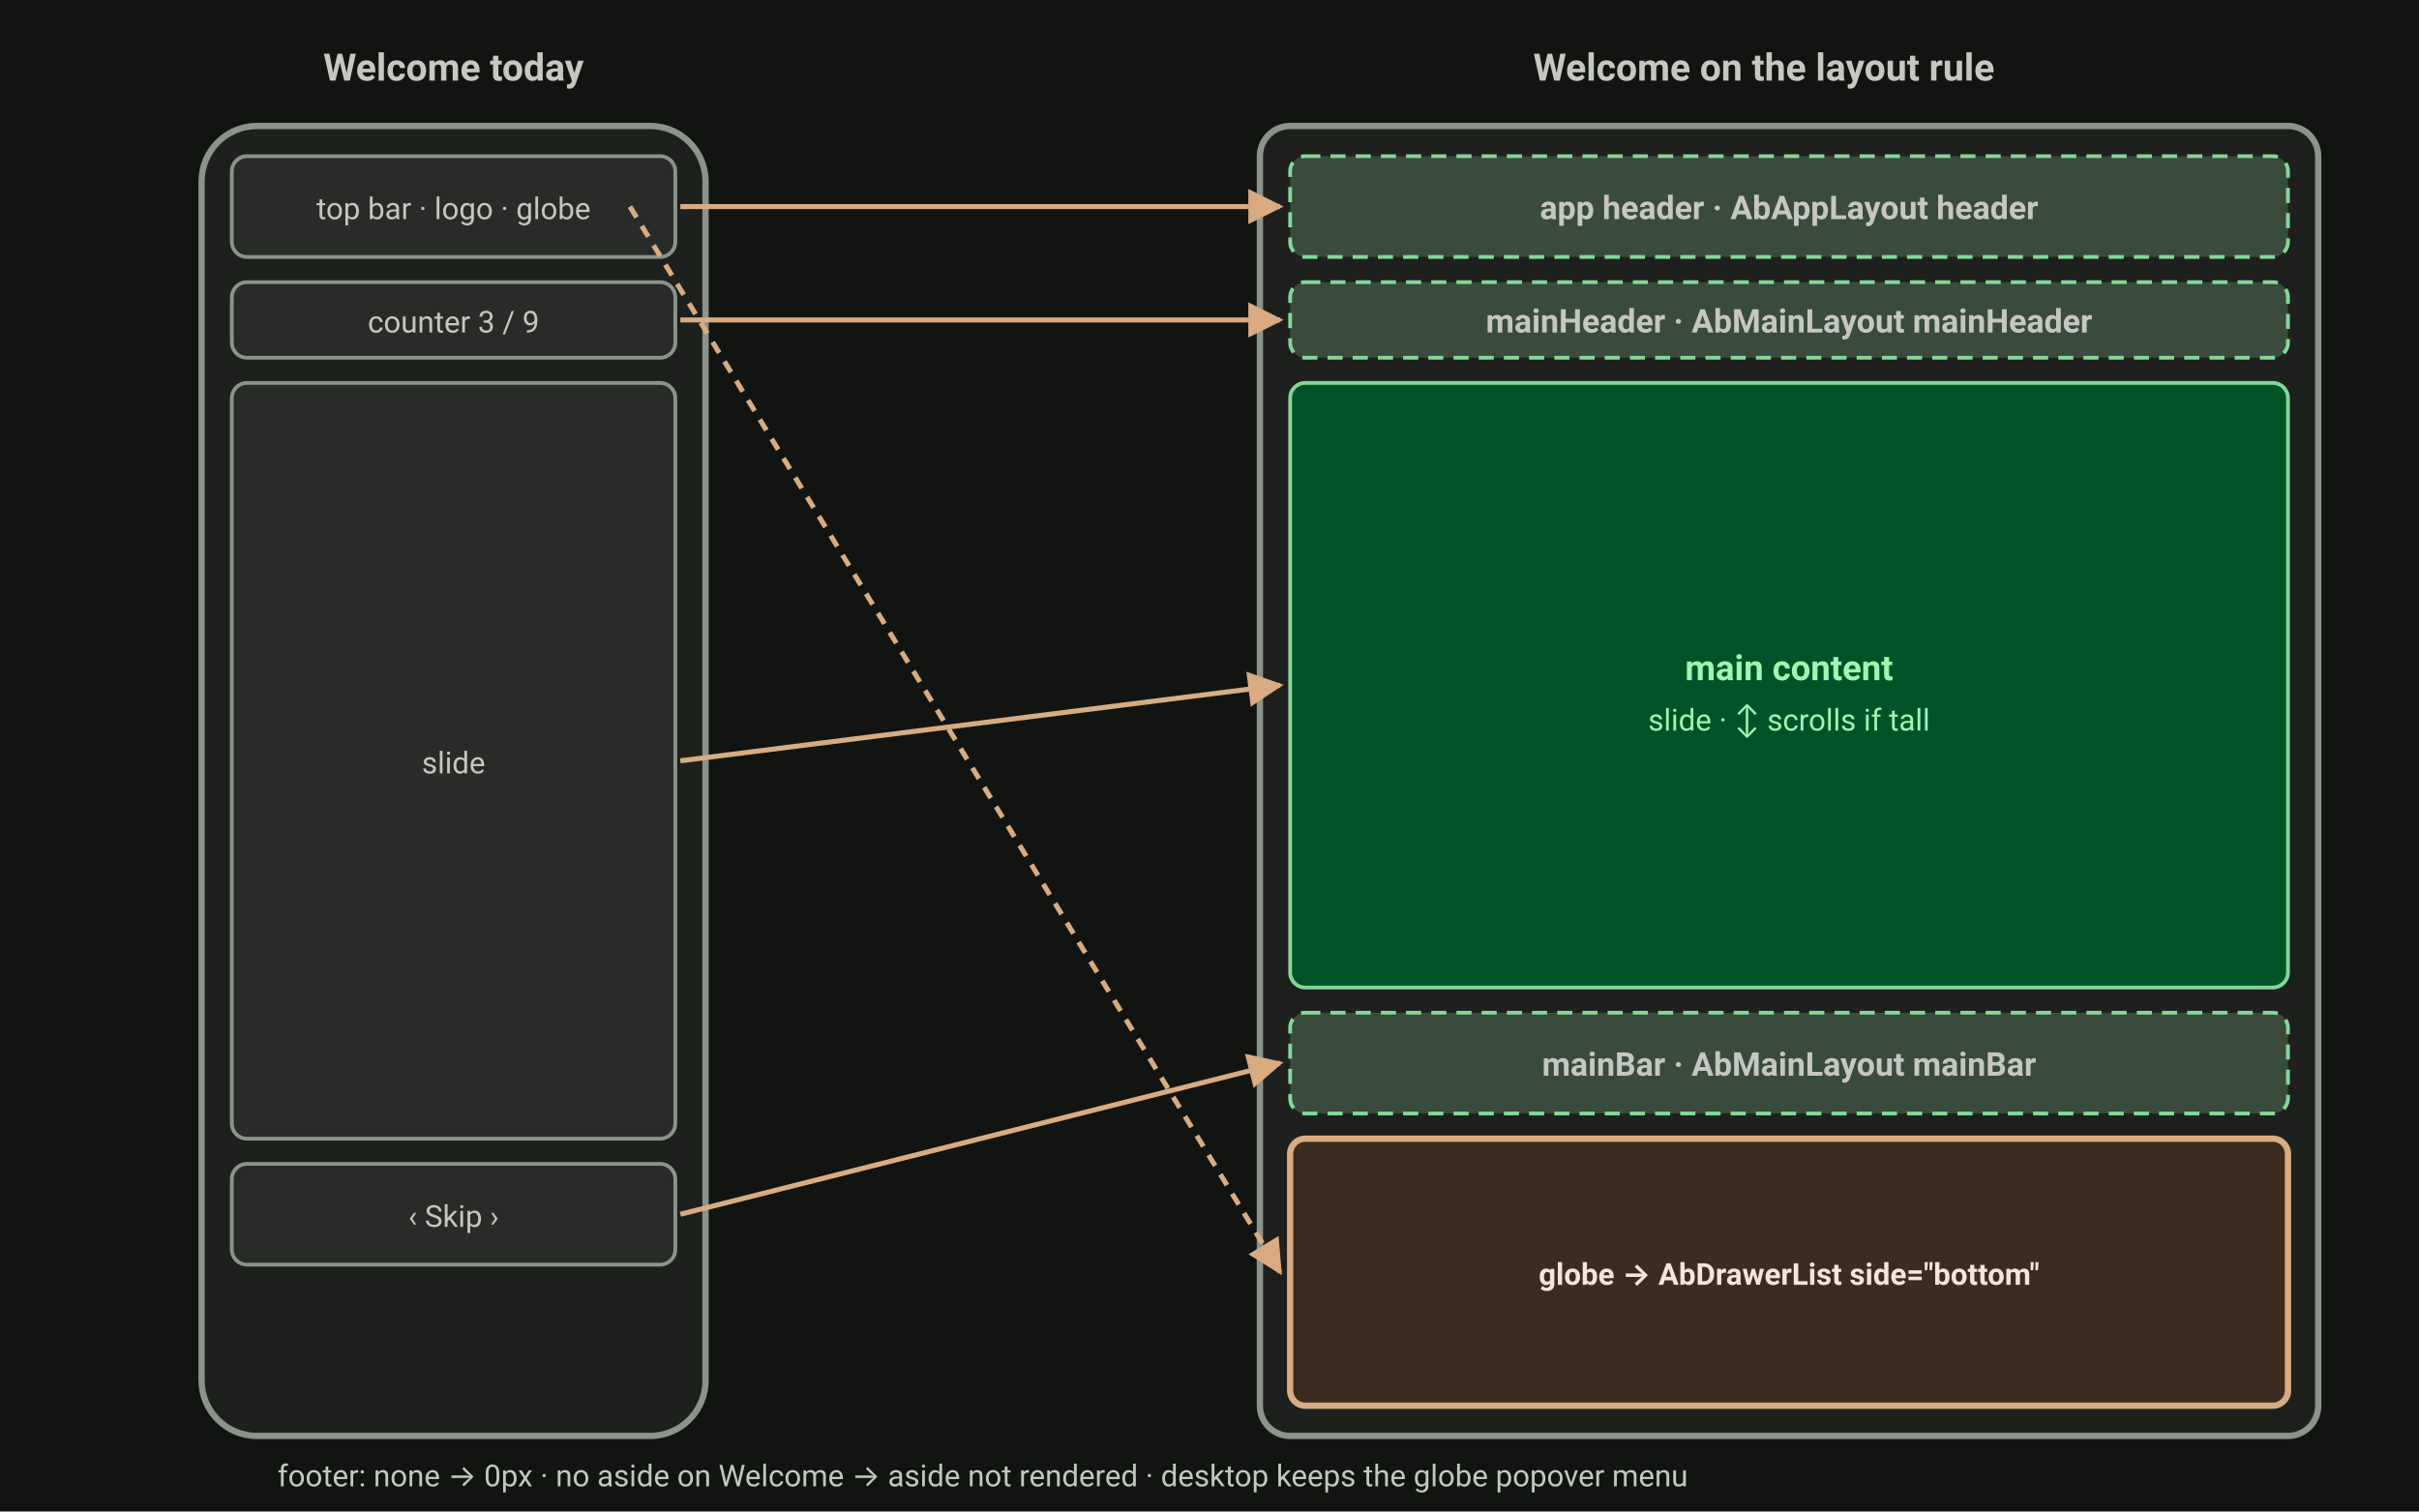
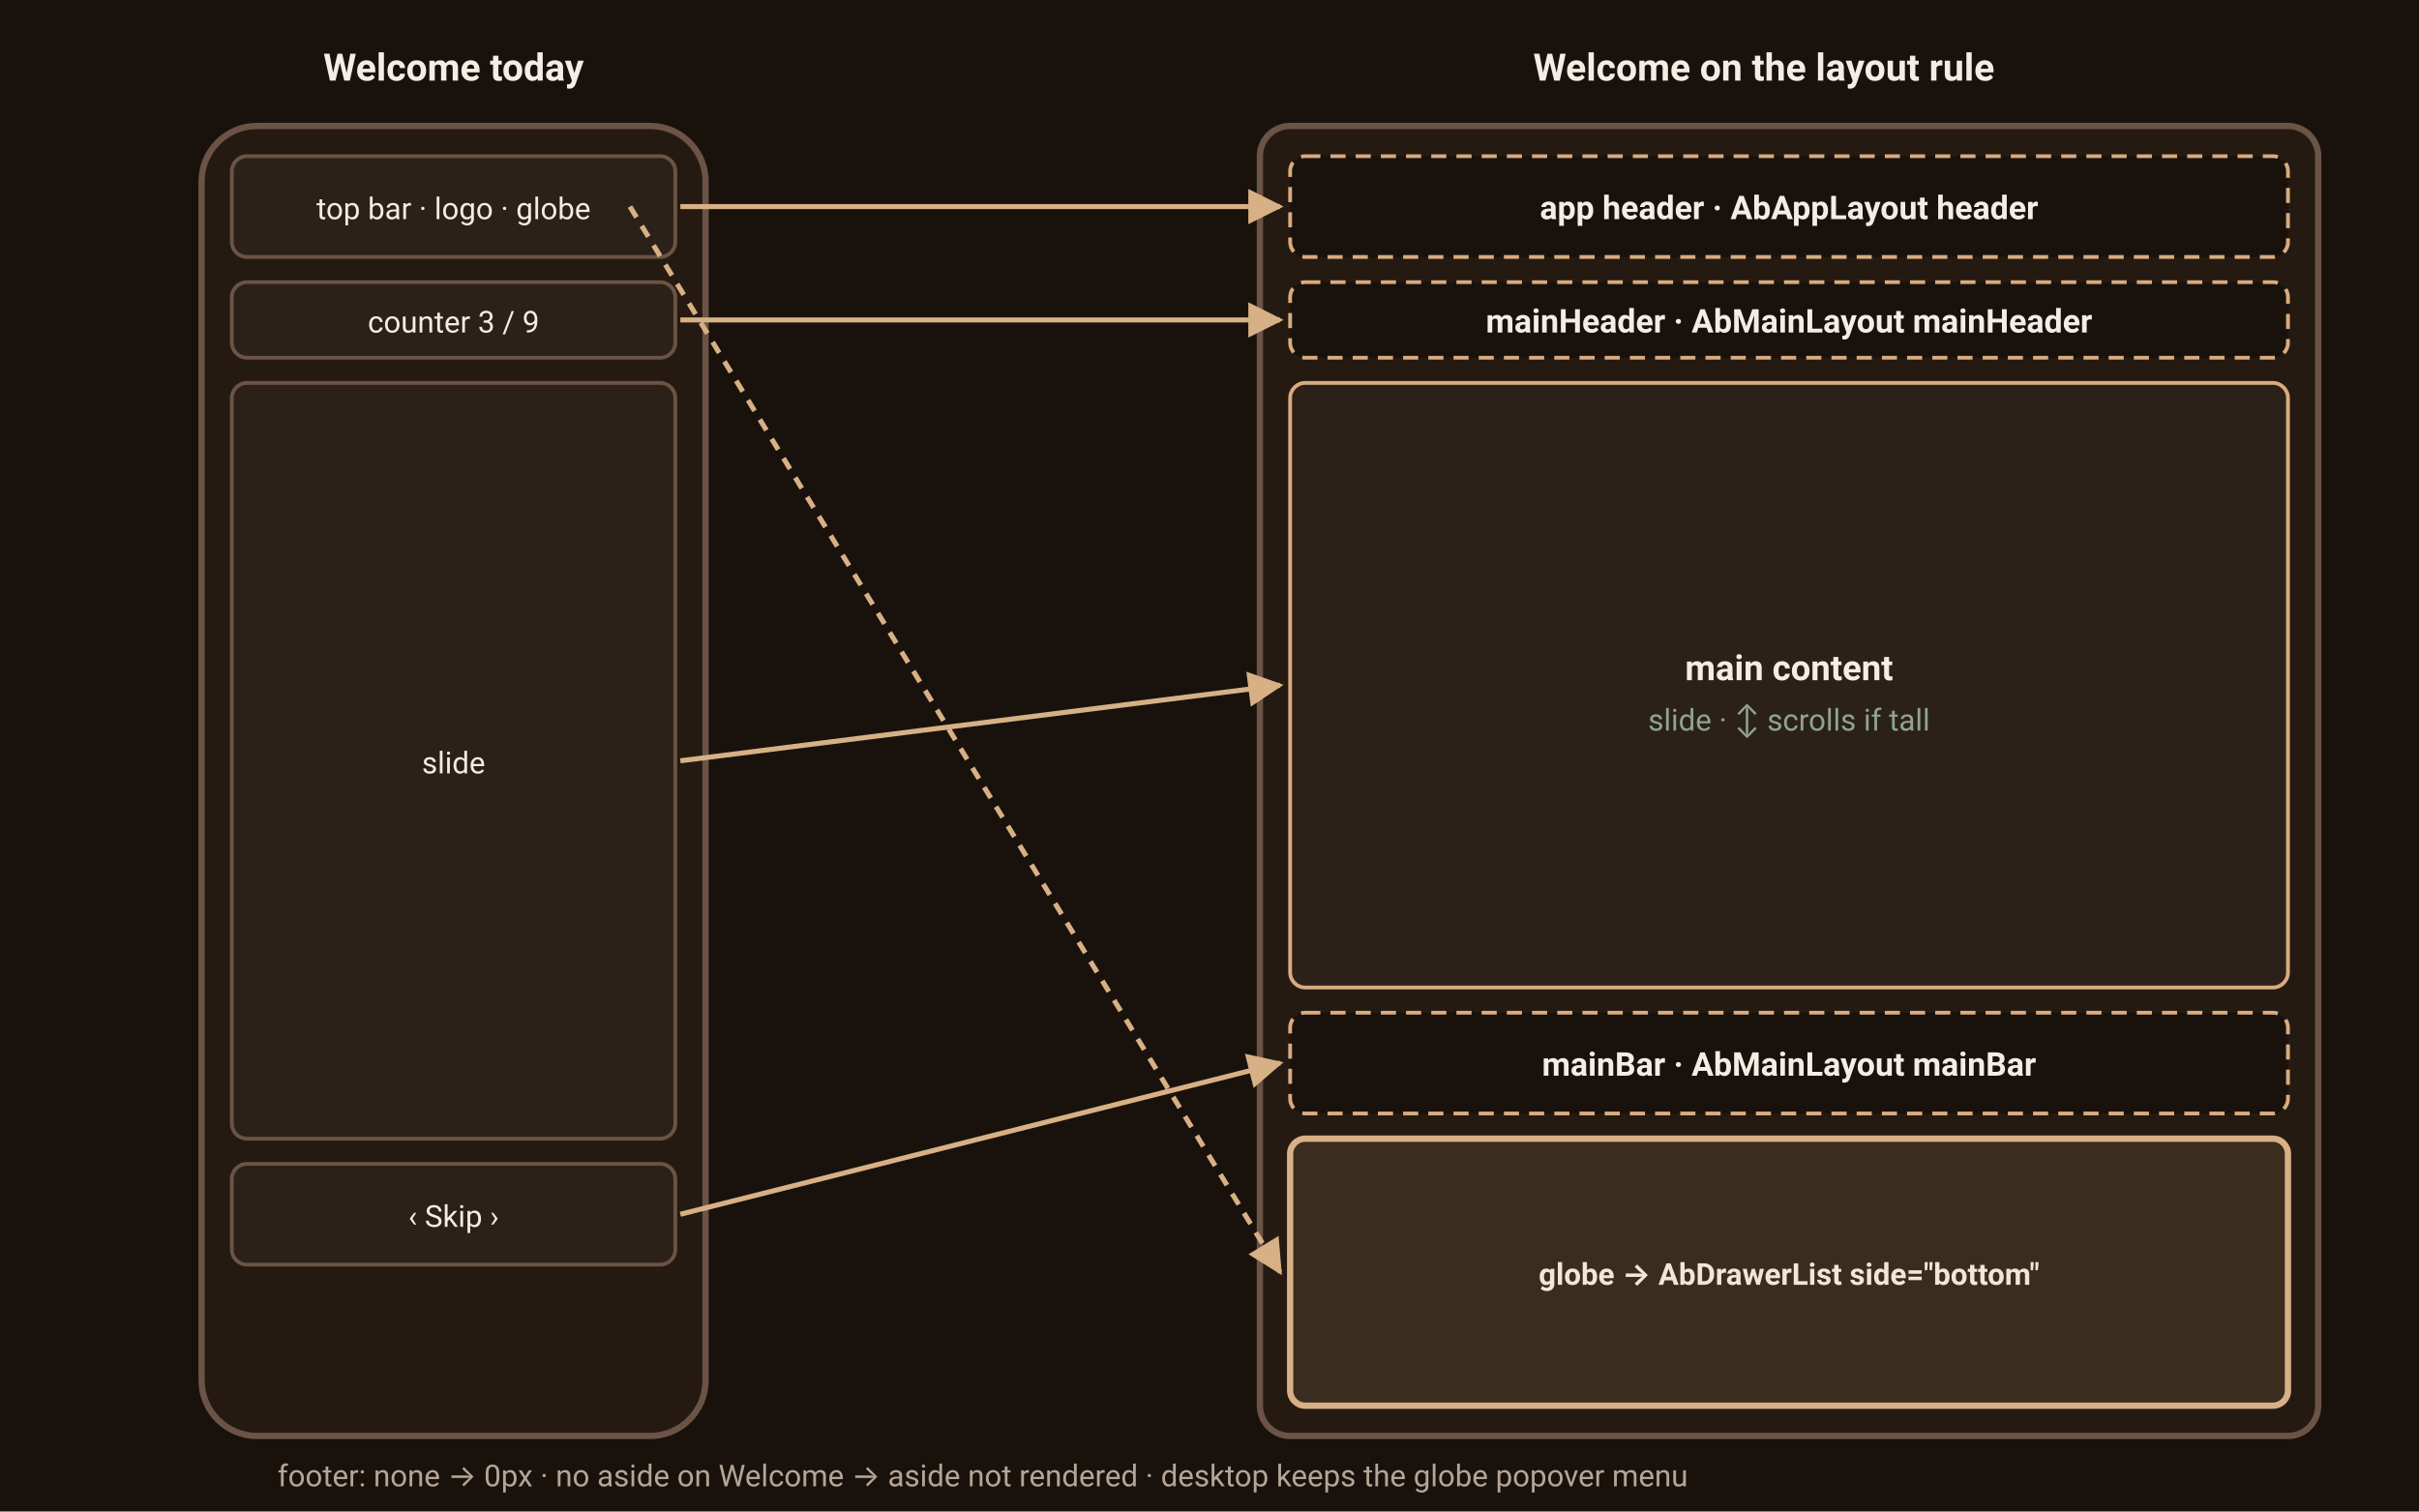
<svg xmlns="http://www.w3.org/2000/svg" width="960" height="600" viewBox="0 0 960 600" role="img" aria-labelledby="t d">
  <defs>
    <marker id="ah" viewBox="0 0 10 10" refX="9" refY="5" markerWidth="7" markerHeight="7" orient="auto-start-reverse">
-       <path d="M0,0 L10,5 L0,10 z" fill="#D9AB7F" />
+       <path d="M0,0 L10,5 L0,10 z" fill="#D8B085" />
    </marker>
  </defs>
-   <rect width="100%" height="100%" fill="#111411" />
-   <text x="180" y="32" font-size="15" font-family="Roboto,Inter,DejaVu Sans,sans-serif" fill="#C5C7C2" text-anchor="middle" font-weight="bold">Welcome today</text>
-   <text x="700" y="32" font-size="15" font-family="Roboto,Inter,DejaVu Sans,sans-serif" fill="#C5C7C2" text-anchor="middle" font-weight="bold">Welcome on the layout rule</text>
-   <rect x="80" y="50" width="200" height="520" rx="22" fill="#1D201D" stroke="#8B938A" stroke-width="2.5" opacity="1" />
-   <rect x="92" y="62" width="176" height="40" rx="6" fill="#282B27" stroke="#8B938A" stroke-width="1.5" opacity="1" />
-   <text x="180" y="87.0" font-size="12" font-family="Roboto,Inter,DejaVu Sans,sans-serif" fill="#C5C7C2" text-anchor="middle" font-weight="normal">top bar · logo · globe</text>
-   <rect x="92" y="112" width="176" height="30" rx="6" fill="#282B27" stroke="#8B938A" stroke-width="1.5" opacity="1" />
-   <text x="180" y="132.0" font-size="12" font-family="Roboto,Inter,DejaVu Sans,sans-serif" fill="#C5C7C2" text-anchor="middle" font-weight="normal">counter 3 / 9</text>
-   <rect x="92" y="152" width="176" height="300" rx="6" fill="#282B27" stroke="#8B938A" stroke-width="1.5" opacity="1" />
-   <text x="180" y="307.0" font-size="12" font-family="Roboto,Inter,DejaVu Sans,sans-serif" fill="#C5C7C2" text-anchor="middle" font-weight="normal">slide</text>
-   <rect x="92" y="462" width="176" height="40" rx="6" fill="#282B27" stroke="#8B938A" stroke-width="1.5" opacity="1" />
-   <text x="180" y="487.0" font-size="12" font-family="Roboto,Inter,DejaVu Sans,sans-serif" fill="#C5C7C2" text-anchor="middle" font-weight="normal">‹  Skip  ›</text>
-   <rect x="500" y="50" width="420" height="520" rx="12" fill="#1D201D" stroke="#8B938A" stroke-width="2.5" opacity="1" />
-   <rect x="512" y="62" width="396" height="40" rx="6" fill="#394B3B" stroke="#81D997" stroke-width="1.5" stroke-dasharray="6 4" opacity="1" />
-   <text x="710.0" y="87.0" font-size="13" font-family="Roboto,Inter,DejaVu Sans,sans-serif" fill="#C5C7C2" text-anchor="middle" font-weight="bold">app header  ·  AbAppLayout header</text>
-   <rect x="512" y="112" width="396" height="30" rx="6" fill="#394B3B" stroke="#81D997" stroke-width="1.5" stroke-dasharray="6 4" opacity="1" />
-   <text x="710.0" y="132.0" font-size="13" font-family="Roboto,Inter,DejaVu Sans,sans-serif" fill="#C5C7C2" text-anchor="middle" font-weight="bold">mainHeader  ·  AbMainLayout mainHeader</text>
-   <rect x="512" y="152" width="396" height="240" rx="6" fill="#005227" stroke="#81D997" stroke-width="1.5" opacity="1" />
-   <text x="710.0" y="270.0" font-size="14" font-family="Roboto,Inter,DejaVu Sans,sans-serif" fill="#9DF6B1" text-anchor="middle" font-weight="bold">main content</text>
-   <text x="710.0" y="290.0" font-size="12" font-family="Roboto,Inter,DejaVu Sans,sans-serif" fill="#9DF6B1" text-anchor="middle" font-weight="normal">slide · ↕ scrolls if tall</text>
-   <rect x="512" y="402" width="396" height="40" rx="6" fill="#394B3B" stroke="#81D997" stroke-width="1.5" stroke-dasharray="6 4" opacity="1" />
-   <text x="710.0" y="427.0" font-size="13" font-family="Roboto,Inter,DejaVu Sans,sans-serif" fill="#C5C7C2" text-anchor="middle" font-weight="bold">mainBar  ·  AbMainLayout mainBar</text>
-   <rect x="512" y="452" width="396" height="106" rx="6" fill="#3A2C1F" stroke="#D9AB7F" stroke-width="2.5" opacity="1" />
+   <rect width="100%" height="100%" fill="#19120C" />
+   <text x="180" y="32" font-size="15" font-family="Roboto,Inter,DejaVu Sans,sans-serif" fill="#F4ECE5" text-anchor="middle" font-weight="bold">Welcome today</text>
+   <text x="700" y="32" font-size="15" font-family="Roboto,Inter,DejaVu Sans,sans-serif" fill="#F4ECE5" text-anchor="middle" font-weight="bold">Welcome on the layout rule</text>
+   <rect x="80" y="50" width="200" height="520" rx="22" fill="#241A12" stroke="#6B5346" stroke-width="2.5" opacity="1" />
+   <rect x="92" y="62" width="176" height="40" rx="6" fill="#2C2118" stroke="#6B5346" stroke-width="1.5" opacity="1" />
+   <text x="180" y="87.0" font-size="12" font-family="Roboto,Inter,DejaVu Sans,sans-serif" fill="#F4ECE5" text-anchor="middle" font-weight="normal">top bar · logo · globe</text>
+   <rect x="92" y="112" width="176" height="30" rx="6" fill="#2C2118" stroke="#6B5346" stroke-width="1.5" opacity="1" />
+   <text x="180" y="132.0" font-size="12" font-family="Roboto,Inter,DejaVu Sans,sans-serif" fill="#F4ECE5" text-anchor="middle" font-weight="normal">counter 3 / 9</text>
+   <rect x="92" y="152" width="176" height="300" rx="6" fill="#2C2118" stroke="#6B5346" stroke-width="1.5" opacity="1" />
+   <text x="180" y="307.0" font-size="12" font-family="Roboto,Inter,DejaVu Sans,sans-serif" fill="#F4ECE5" text-anchor="middle" font-weight="normal">slide</text>
+   <rect x="92" y="462" width="176" height="40" rx="6" fill="#2C2118" stroke="#6B5346" stroke-width="1.5" opacity="1" />
+   <text x="180" y="487.0" font-size="12" font-family="Roboto,Inter,DejaVu Sans,sans-serif" fill="#F4ECE5" text-anchor="middle" font-weight="normal">‹  Skip  ›</text>
+   <rect x="500" y="50" width="420" height="520" rx="12" fill="#241A12" stroke="#6B5346" stroke-width="2.5" opacity="1" />
+   <rect x="512" y="62" width="396" height="40" rx="6" fill="#19120C" stroke="#D9AB7F" stroke-width="1.5" stroke-dasharray="6 4" opacity="1" />
+   <text x="710.0" y="87.0" font-size="13" font-family="Roboto,Inter,DejaVu Sans,sans-serif" fill="#F4ECE5" text-anchor="middle" font-weight="bold">app header  ·  AbAppLayout header</text>
+   <rect x="512" y="112" width="396" height="30" rx="6" fill="#19120C" stroke="#D9AB7F" stroke-width="1.5" stroke-dasharray="6 4" opacity="1" />
+   <text x="710.0" y="132.0" font-size="13" font-family="Roboto,Inter,DejaVu Sans,sans-serif" fill="#F4ECE5" text-anchor="middle" font-weight="bold">mainHeader  ·  AbMainLayout mainHeader</text>
+   <rect x="512" y="152" width="396" height="240" rx="6" fill="#2C2118" stroke="#D9AB7F" stroke-width="1.5" opacity="1" />
+   <text x="710.0" y="270.0" font-size="14" font-family="Roboto,Inter,DejaVu Sans,sans-serif" fill="#F4ECE5" text-anchor="middle" font-weight="bold">main content</text>
+   <text x="710.0" y="290.0" font-size="12" font-family="Roboto,Inter,DejaVu Sans,sans-serif" fill="#8FA491" text-anchor="middle" font-weight="normal">slide · ↕ scrolls if tall</text>
+   <rect x="512" y="402" width="396" height="40" rx="6" fill="#19120C" stroke="#D9AB7F" stroke-width="1.5" stroke-dasharray="6 4" opacity="1" />
+   <text x="710.0" y="427.0" font-size="13" font-family="Roboto,Inter,DejaVu Sans,sans-serif" fill="#F4ECE5" text-anchor="middle" font-weight="bold">mainBar  ·  AbMainLayout mainBar</text>
+   <rect x="512" y="452" width="396" height="106" rx="6" fill="#3A2C1F" stroke="#D8B085" stroke-width="2.5" opacity="1" />
  <text x="710.0" y="510.0" font-size="12" font-family="Roboto,Inter,DejaVu Sans,sans-serif" fill="#F3E6D8" text-anchor="middle" font-weight="bold">globe → AbDrawerList side="bottom"</text>
-   <line x1="270" y1="82.0" x2="508" y2="82.0" stroke="#D9AB7F" stroke-width="2" marker-end="url(#ah)" />
-   <line x1="270" y1="127.0" x2="508" y2="127.0" stroke="#D9AB7F" stroke-width="2" marker-end="url(#ah)" />
-   <line x1="270" y1="302.0" x2="508" y2="272.0" stroke="#D9AB7F" stroke-width="2" marker-end="url(#ah)" />
-   <line x1="270" y1="482.0" x2="508" y2="422.0" stroke="#D9AB7F" stroke-width="2" marker-end="url(#ah)" />
-   <line x1="250" y1="82" x2="508" y2="505" stroke="#D9AB7F" stroke-width="2" stroke-dasharray="5 4" marker-end="url(#ah)" />
-   <text x="390" y="590" font-size="12" font-family="Roboto,Inter,DejaVu Sans,sans-serif" fill="#C1C9BF" text-anchor="middle" font-weight="normal">footer: none → 0px · no aside on Welcome → aside not rendered · desktop keeps the globe popover menu</text>
+   <line x1="270" y1="82.0" x2="508" y2="82.0" stroke="#D8B085" stroke-width="2" marker-end="url(#ah)" />
+   <line x1="270" y1="127.0" x2="508" y2="127.0" stroke="#D8B085" stroke-width="2" marker-end="url(#ah)" />
+   <line x1="270" y1="302.0" x2="508" y2="272.0" stroke="#D8B085" stroke-width="2" marker-end="url(#ah)" />
+   <line x1="270" y1="482.0" x2="508" y2="422.0" stroke="#D8B085" stroke-width="2" marker-end="url(#ah)" />
+   <line x1="250" y1="82" x2="508" y2="505" stroke="#D8B085" stroke-width="2" stroke-dasharray="5 4" marker-end="url(#ah)" />
+   <text x="390" y="590" font-size="12" font-family="Roboto,Inter,DejaVu Sans,sans-serif" fill="#B5A597" text-anchor="middle" font-weight="normal">footer: none → 0px · no aside on Welcome → aside not rendered · desktop keeps the globe popover menu</text>
</svg>
